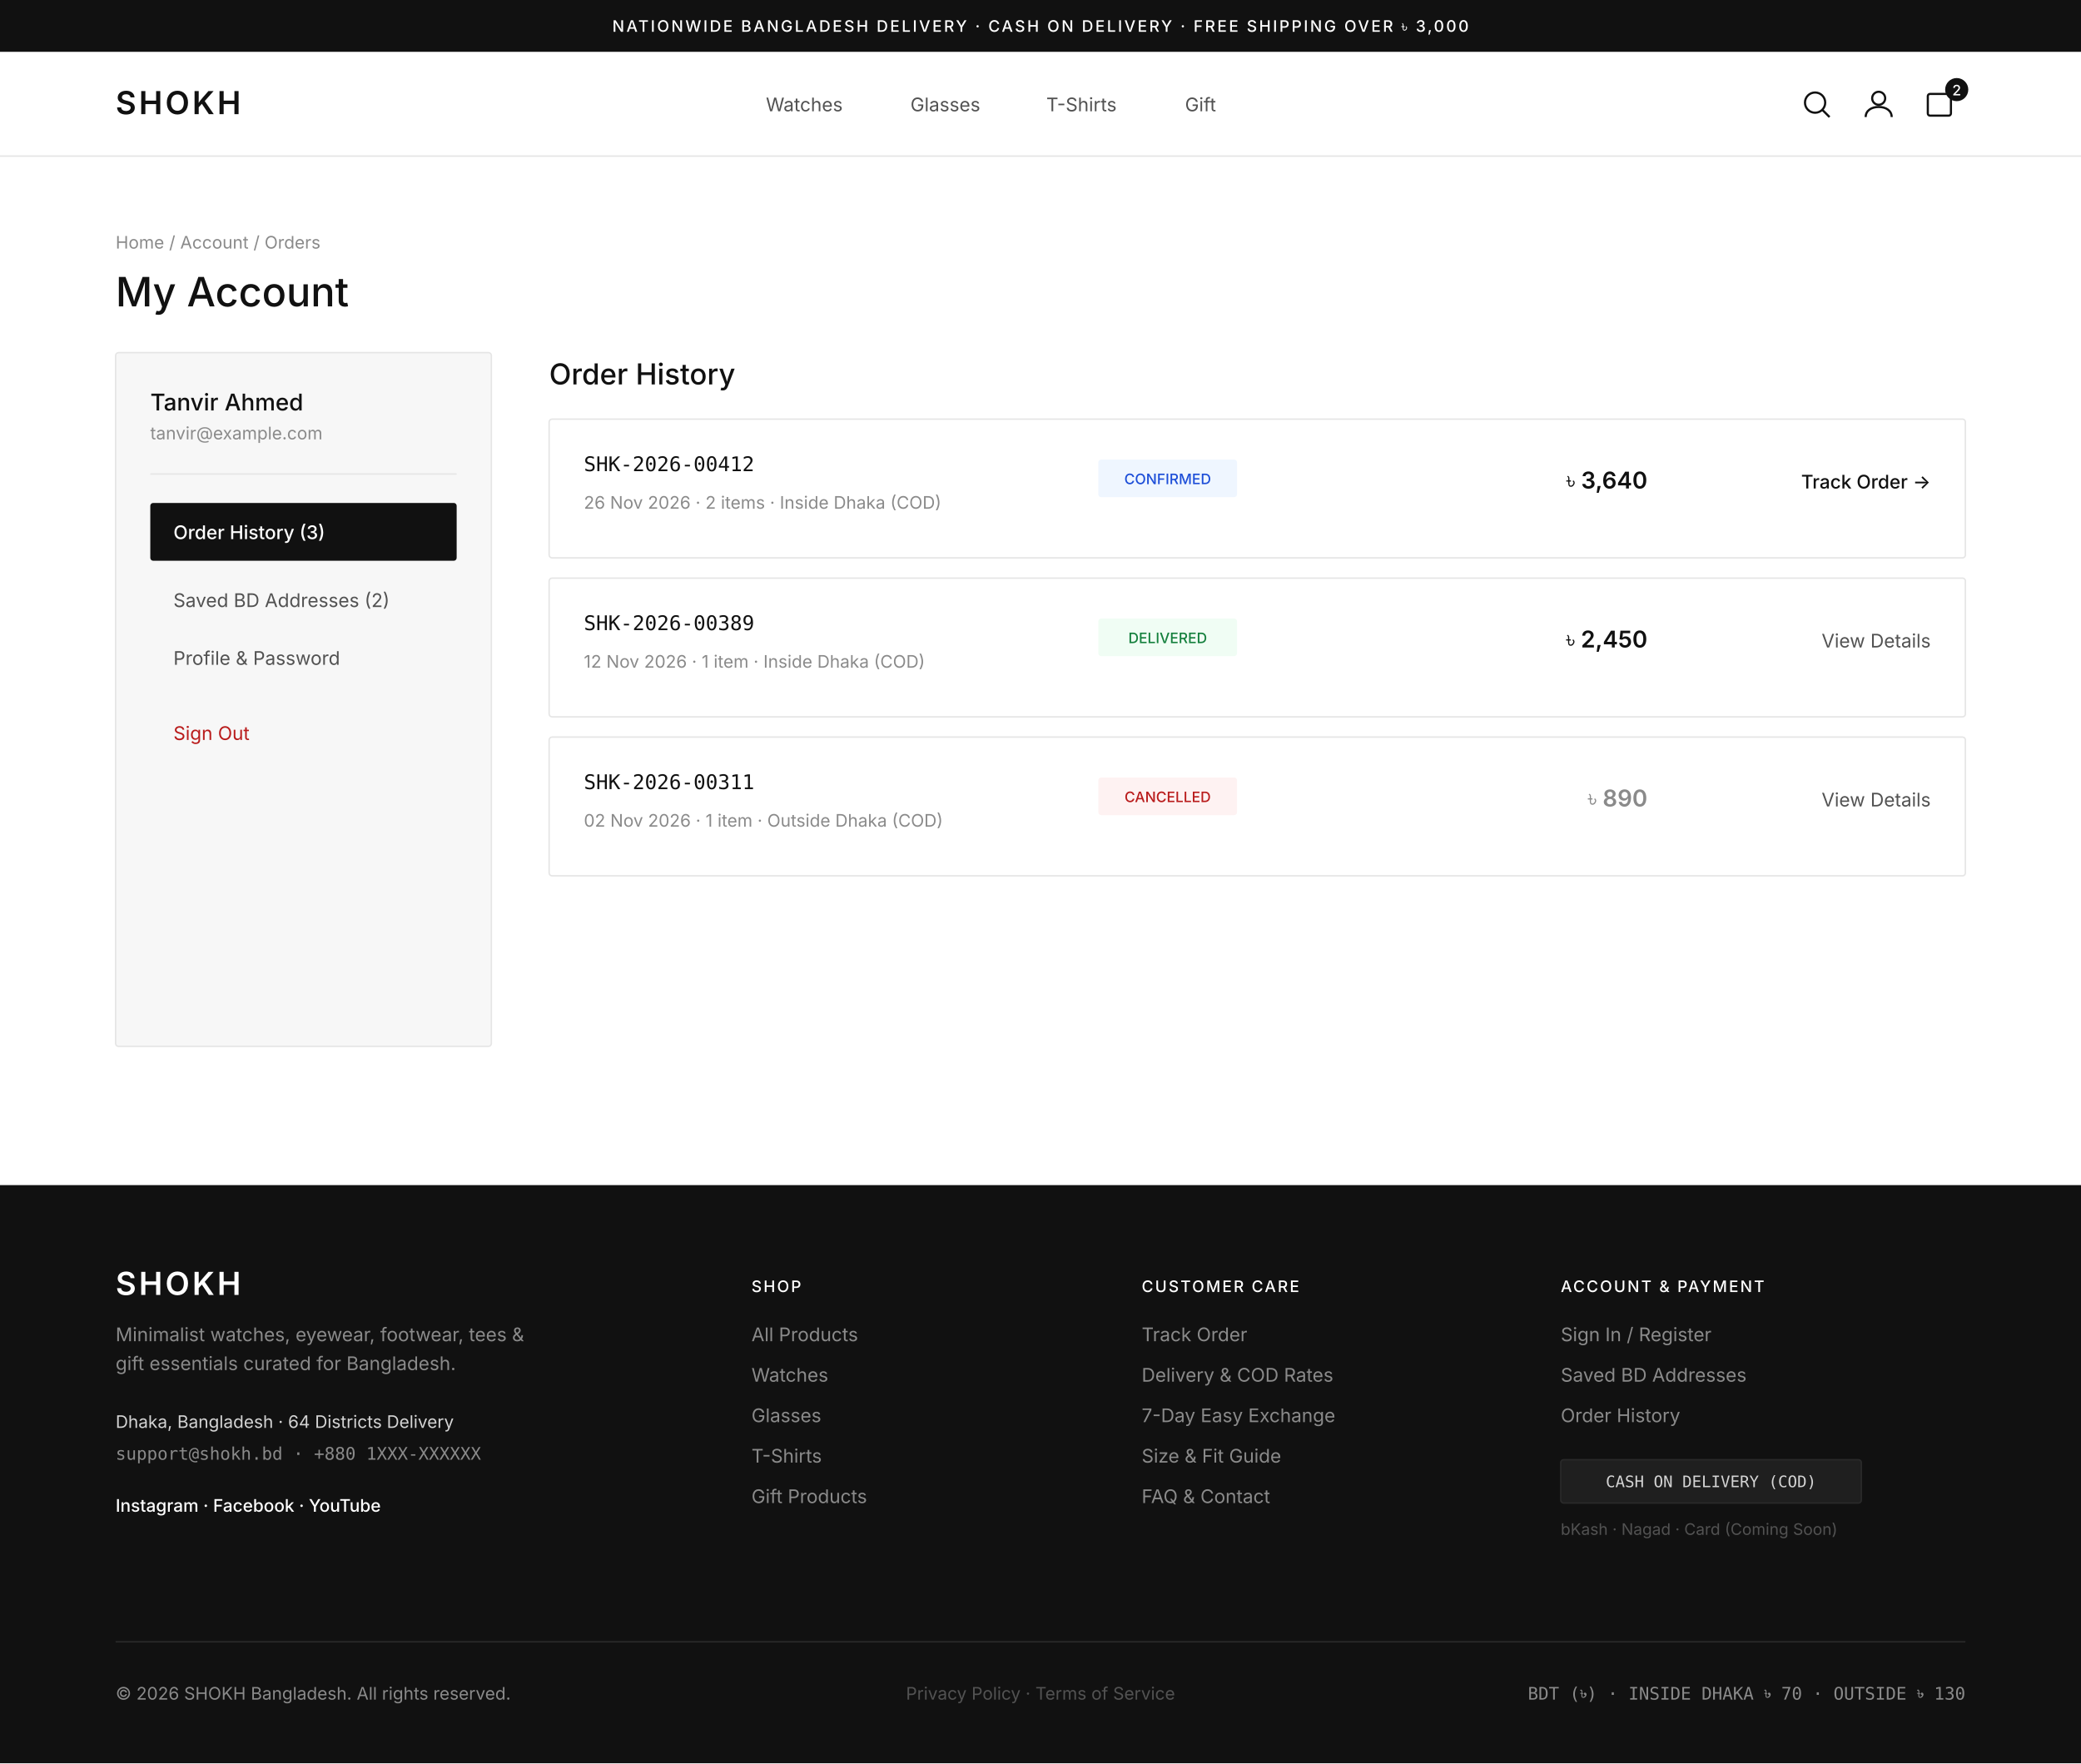
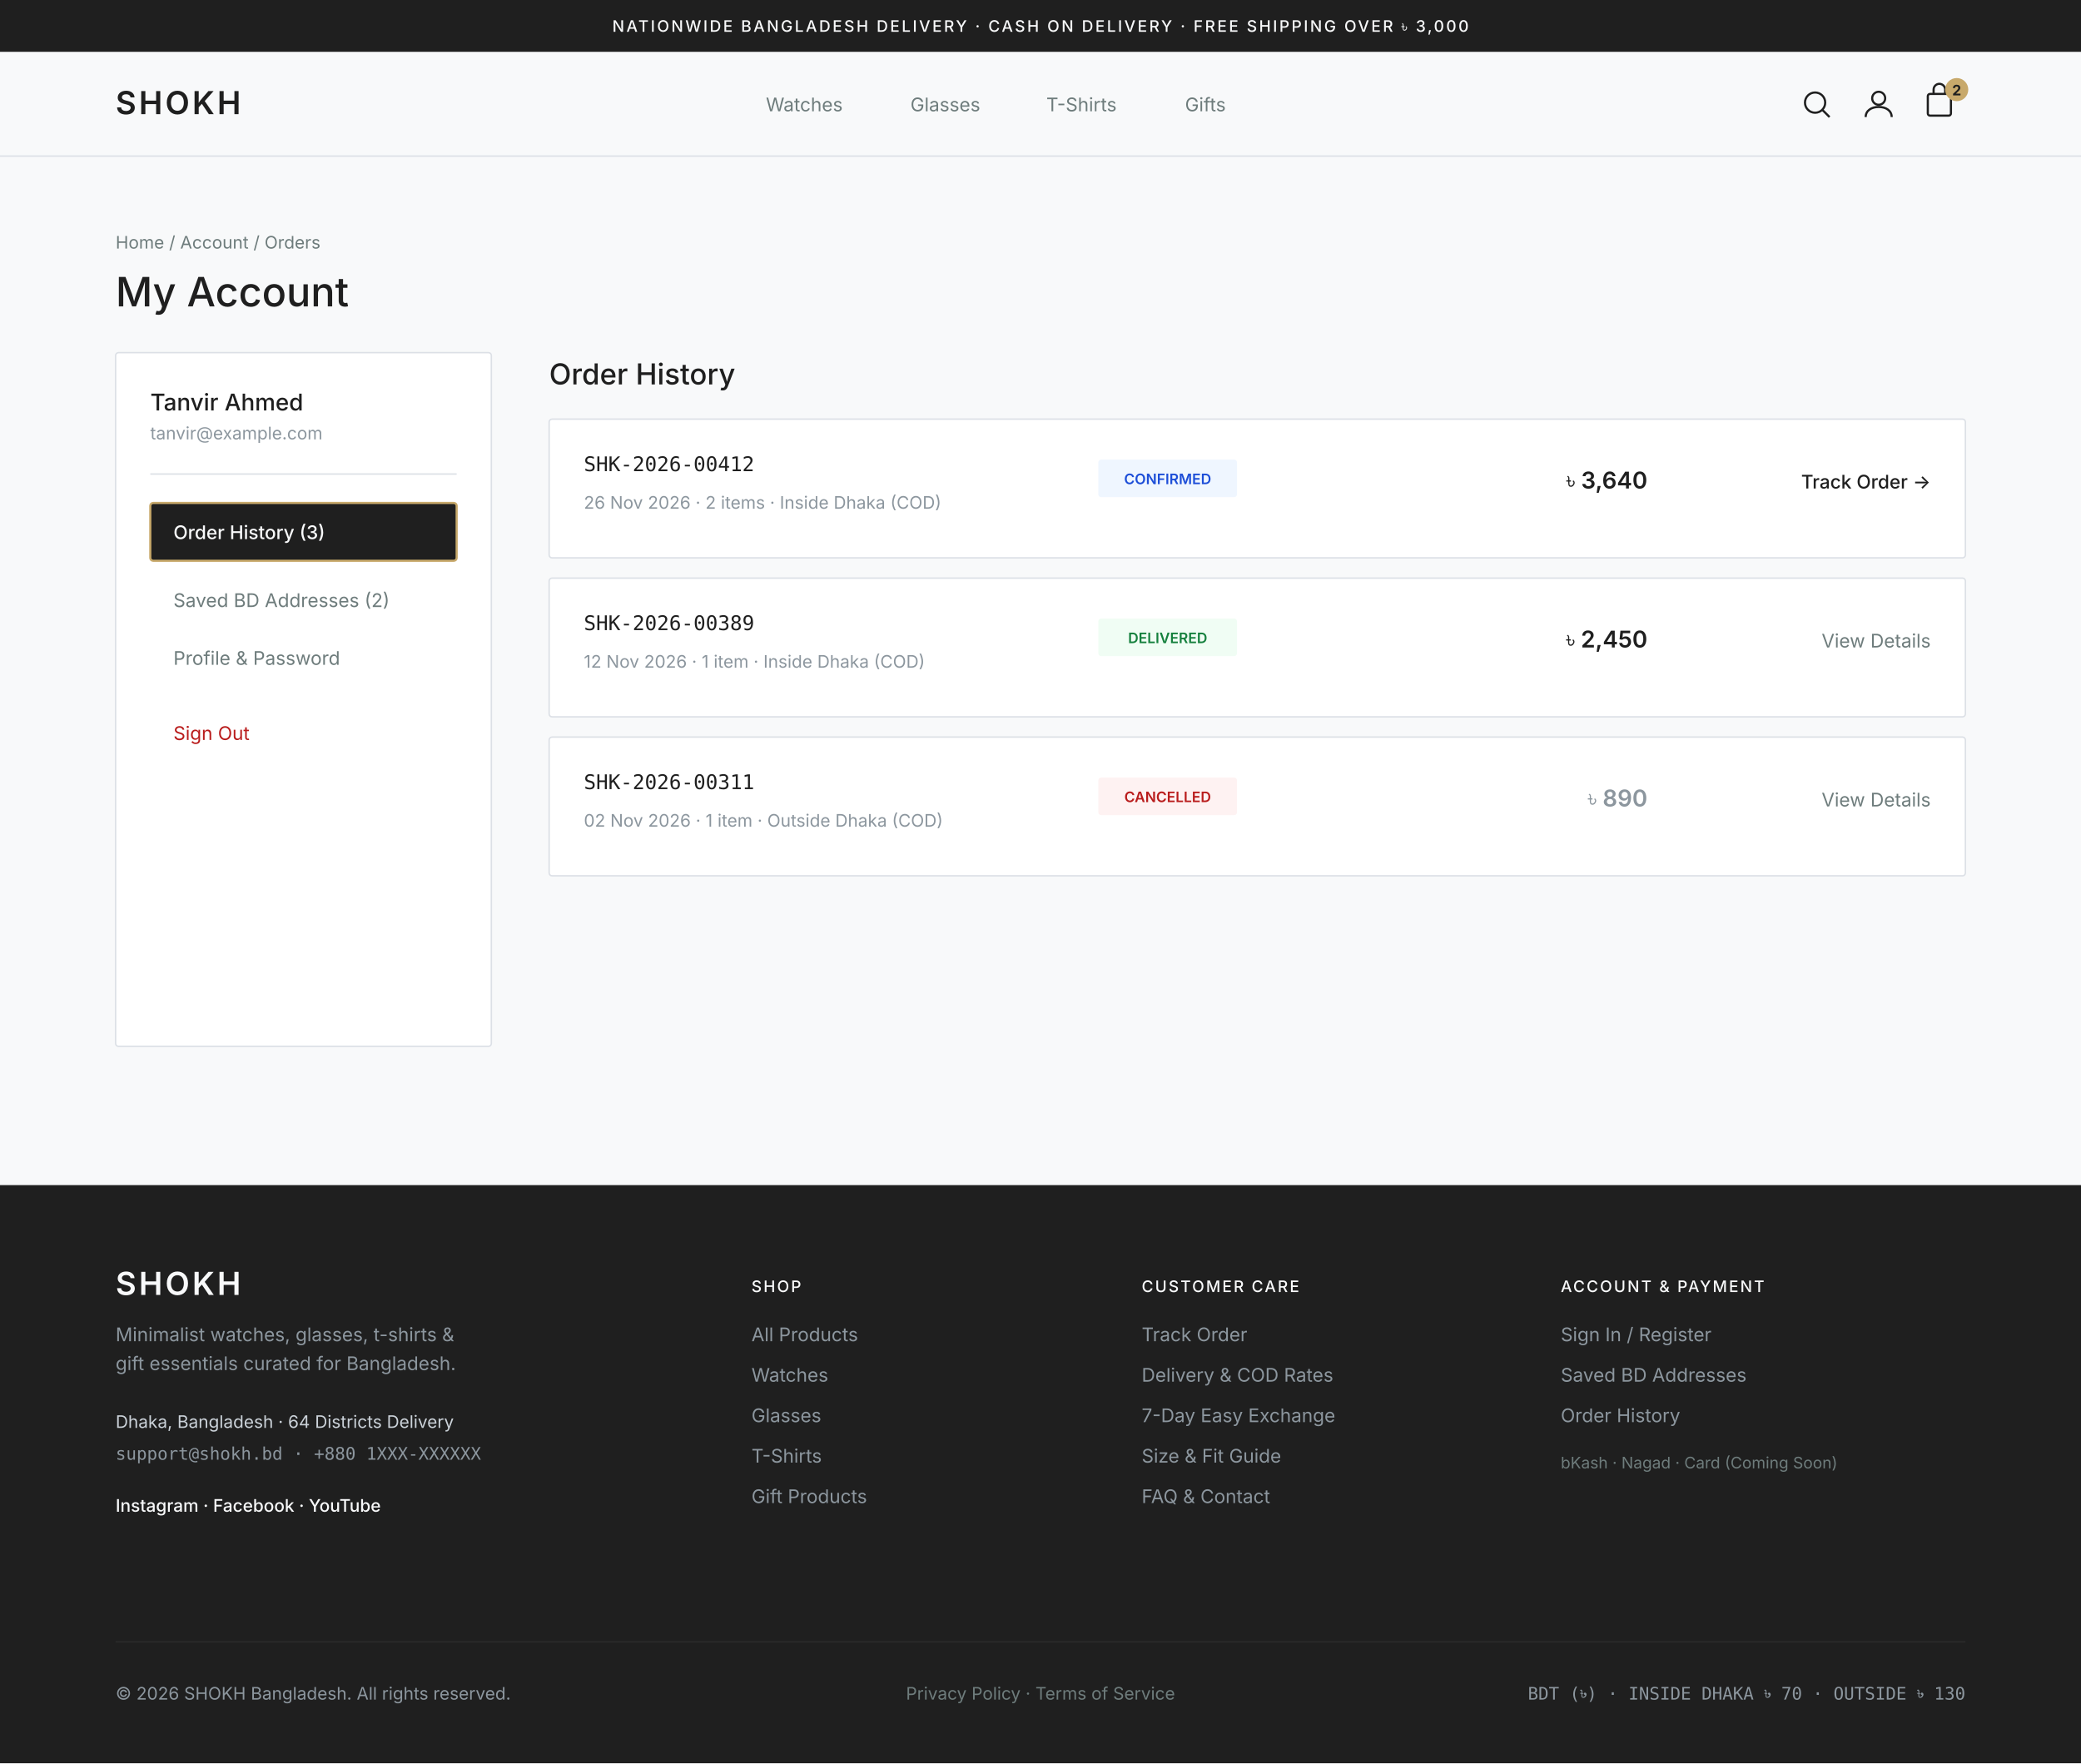
<svg xmlns="http://www.w3.org/2000/svg" width="1440" height="1220" viewBox="0 0 1440 1220" fill="none">
-   <rect id="Account-Orders-Desktop-BG" width="1440" height="1220" fill="#FFFFFF" />
+   <rect id="Account-Orders-Desktop-BG" width="1440" height="1220" fill="#F8F9FA" />
  <g id="01-Navbar">
-     <rect width="1440" height="36" fill="#111111" />
-     <text x="720" y="22" text-anchor="middle" fill="#FFFFFF" font-family="Inter, sans-serif" font-size="11" font-weight="500" letter-spacing="1.4">NATIONWIDE BANGLADESH DELIVERY  ·  CASH ON DELIVERY  ·  FREE SHIPPING OVER ৳ 3,000</text>
-     <rect y="36" width="1440" height="72" fill="#FFFFFF" />
-     <line x1="0" y1="108" x2="1440" y2="108" stroke="#E5E5E5" />
-     <text x="80" y="79" fill="#111111" font-family="Inter, sans-serif" font-size="22" font-weight="600" letter-spacing="1.8">SHOKH</text>
-     <text x="530" y="77" fill="#525252" font-family="Inter, sans-serif" font-size="13">Watches</text>
-     <text x="630" y="77" fill="#525252" font-family="Inter, sans-serif" font-size="13">Glasses</text>
-     <text x="724" y="77" fill="#525252" font-family="Inter, sans-serif" font-size="13">T-Shirts</text>
-     <text x="820" y="77" fill="#525252" font-family="Inter, sans-serif" font-size="13">Gift</text>
-     <circle cx="1256" cy="71" r="7" stroke="#111111" stroke-width="1.5" />
-     <line x1="1261" y1="76" x2="1266" y2="81" stroke="#111111" stroke-width="1.5" />
-     <circle cx="1300" cy="68" r="4.5" stroke="#111111" stroke-width="1.5" />
-     <path d="M1291 81C1291 76.5 1295 74 1300 74C1305 74 1309 76.5 1309 81" stroke="#111111" stroke-width="1.5" />
-     <rect x="1334" y="65" width="16" height="15" rx="1.5" stroke="#111111" stroke-width="1.5" />
-     <circle cx="1354" cy="62" r="8" fill="#111111" />
-     <text x="1354" y="66" text-anchor="middle" fill="#FFFFFF" font-family="Inter, sans-serif" font-size="10" font-weight="500">2</text>
+     <rect width="1440" height="36" fill="#1F1F1F" />
+     <text x="720" y="22" text-anchor="middle" fill="#F8F9FA" font-family="Inter, sans-serif" font-size="11" font-weight="500" letter-spacing="1.4">NATIONWIDE BANGLADESH DELIVERY  ·  CASH ON DELIVERY  ·  FREE SHIPPING OVER ৳ 3,000</text>
+     <rect y="36" width="1440" height="72" fill="#F8F9FA" />
+     <line x1="0" y1="108" x2="1440" y2="108" stroke="#DCE0E6" />
+     <text x="80" y="79" fill="#1F1F1F" font-family="Inter, sans-serif" font-size="22" font-weight="600" letter-spacing="1.8">SHOKH</text>
+     <text x="530" y="77" fill="#6E7C7C" font-family="Inter, sans-serif" font-size="13">Watches</text>
+     <text x="630" y="77" fill="#6E7C7C" font-family="Inter, sans-serif" font-size="13">Glasses</text>
+     <text x="724" y="77" fill="#6E7C7C" font-family="Inter, sans-serif" font-size="13">T-Shirts</text>
+     <text x="820" y="77" fill="#6E7C7C" font-family="Inter, sans-serif" font-size="13">Gifts</text>
+     <circle cx="1256" cy="71" r="7" stroke="#1F1F1F" stroke-width="1.5" />
+     <line x1="1261" y1="76" x2="1266" y2="81" stroke="#1F1F1F" stroke-width="1.5" />
+     <circle cx="1300" cy="68" r="4.5" stroke="#1F1F1F" stroke-width="1.5" />
+     <path d="M1291 81C1291 76.5 1295 74 1300 74C1305 74 1309 76.5 1309 81" stroke="#1F1F1F" stroke-width="1.5" />
+     <rect x="1334" y="65" width="16" height="15" rx="1.5" stroke="#1F1F1F" stroke-width="1.5" />
+     <path d="M1338 65V62C1338 59.8 1339.8 58 1342 58C1344.2 58 1346 59.8 1346 62V65" stroke="#1F1F1F" stroke-width="1.5" />
+     <circle cx="1354" cy="62" r="8" fill="#C8A96B" />
+     <text x="1354" y="66" text-anchor="middle" fill="#1F1F1F" font-family="Inter, sans-serif" font-size="10" font-weight="700">2</text>
  </g>
  <g id="02-Account-Orders" transform="translate(0, 148)">
-     <text x="80" y="24" fill="#8A8A8A" font-family="Inter, sans-serif" font-size="12">Home  /  Account  /  Orders</text>
-     <text x="80" y="64" fill="#111111" font-family="Inter, sans-serif" font-size="28" font-weight="500">My Account</text>
-     <rect x="80" y="96" width="260" height="480" rx="2" fill="#F7F7F7" stroke="#E5E5E5" />
-     <text x="104" y="136" fill="#111111" font-family="Inter, sans-serif" font-size="16" font-weight="500">Tanvir Ahmed</text>
-     <text x="104" y="156" fill="#8A8A8A" font-family="Inter, sans-serif" font-size="12">tanvir@example.com</text>
-     <line x1="104" y1="180" x2="316" y2="180" stroke="#E5E5E5" />
-     <rect x="104" y="200" width="212" height="40" rx="2" fill="#111111" />
-     <text x="120" y="225" fill="#FFFFFF" font-family="Inter, sans-serif" font-size="13" font-weight="500">Order History (3)</text>
-     <text x="120" y="272" fill="#525252" font-family="Inter, sans-serif" font-size="13">Saved BD Addresses (2)</text>
-     <text x="120" y="312" fill="#525252" font-family="Inter, sans-serif" font-size="13">Profile &amp; Password</text>
+     <text x="80" y="24" fill="#6E7C7C" font-family="Inter, sans-serif" font-size="12">Home  /  Account  /  Orders</text>
+     <text x="80" y="64" fill="#1F1F1F" font-family="Inter, sans-serif" font-size="28" font-weight="500">My Account</text>
+     <rect x="80" y="96" width="260" height="480" rx="2" fill="#FFFFFF" stroke="#DCE0E6" />
+     <text x="104" y="136" fill="#1F1F1F" font-family="Inter, sans-serif" font-size="16" font-weight="500">Tanvir Ahmed</text>
+     <text x="104" y="156" fill="#8C969E" font-family="Inter, sans-serif" font-size="12">tanvir@example.com</text>
+     <line x1="104" y1="180" x2="316" y2="180" stroke="#DCE0E6" />
+     <rect x="104" y="200" width="212" height="40" rx="2" fill="#1F1F1F" stroke="#C8A96B" stroke-width="1.5" />
+     <text x="120" y="225" fill="#F8F9FA" font-family="Inter, sans-serif" font-size="13" font-weight="500">Order History (3)</text>
+     <text x="120" y="272" fill="#6E7C7C" font-family="Inter, sans-serif" font-size="13">Saved BD Addresses (2)</text>
+     <text x="120" y="312" fill="#6E7C7C" font-family="Inter, sans-serif" font-size="13">Profile &amp; Password</text>
    <text x="120" y="364" fill="#B91C1C" font-family="Inter, sans-serif" font-size="13">Sign Out</text>
-     <text x="380" y="118" fill="#111111" font-family="Inter, sans-serif" font-size="20" font-weight="500">Order History</text>
-     <rect x="380" y="142" width="980" height="96" rx="2" fill="#FFFFFF" stroke="#E5E5E5" />
-     <text x="404" y="178" fill="#111111" font-family="JetBrains Mono, monospace" font-size="14" font-weight="500">SHK-2026-00412</text>
-     <text x="404" y="204" fill="#8A8A8A" font-family="Inter, sans-serif" font-size="12">26 Nov 2026 · 2 items · Inside Dhaka (COD)</text>
+     <text x="380" y="118" fill="#1F1F1F" font-family="Inter, sans-serif" font-size="20" font-weight="500">Order History</text>
+     <rect x="380" y="142" width="980" height="96" rx="2" fill="#FFFFFF" stroke="#DCE0E6" />
+     <text x="404" y="178" fill="#1F1F1F" font-family="JetBrains Mono, monospace" font-size="14" font-weight="500">SHK-2026-00412</text>
+     <text x="404" y="204" fill="#8C969E" font-family="Inter, sans-serif" font-size="12">26 Nov 2026 · 2 items · Inside Dhaka (COD)</text>
    <rect x="760" y="170" width="96" height="26" rx="2" fill="#EFF6FF" />
-     <text x="808" y="187" text-anchor="middle" fill="#1D4ED8" font-family="Inter, sans-serif" font-size="10" font-weight="500">CONFIRMED</text>
-     <text x="1140" y="190" text-anchor="end" fill="#111111" font-family="Inter, sans-serif" font-size="16" font-weight="600">৳ 3,640</text>
-     <text x="1336" y="190" text-anchor="end" fill="#111111" font-family="Inter, sans-serif" font-size="13" font-weight="500">Track Order →</text>
-     <rect x="380" y="252" width="980" height="96" rx="2" fill="#FFFFFF" stroke="#E5E5E5" />
-     <text x="404" y="288" fill="#111111" font-family="JetBrains Mono, monospace" font-size="14" font-weight="500">SHK-2026-00389</text>
-     <text x="404" y="314" fill="#8A8A8A" font-family="Inter, sans-serif" font-size="12">12 Nov 2026 · 1 item · Inside Dhaka (COD)</text>
+     <text x="808" y="187" text-anchor="middle" fill="#1D4ED8" font-family="Inter, sans-serif" font-size="10" font-weight="600">CONFIRMED</text>
+     <text x="1140" y="190" text-anchor="end" fill="#1F1F1F" font-family="Inter, sans-serif" font-size="16" font-weight="600">৳ 3,640</text>
+     <text x="1336" y="190" text-anchor="end" fill="#1F1F1F" font-family="Inter, sans-serif" font-size="13" font-weight="500">Track Order →</text>
+     <rect x="380" y="252" width="980" height="96" rx="2" fill="#FFFFFF" stroke="#DCE0E6" />
+     <text x="404" y="288" fill="#1F1F1F" font-family="JetBrains Mono, monospace" font-size="14" font-weight="500">SHK-2026-00389</text>
+     <text x="404" y="314" fill="#8C969E" font-family="Inter, sans-serif" font-size="12">12 Nov 2026 · 1 item · Inside Dhaka (COD)</text>
    <rect x="760" y="280" width="96" height="26" rx="2" fill="#F0FDF4" />
-     <text x="808" y="297" text-anchor="middle" fill="#15803D" font-family="Inter, sans-serif" font-size="10" font-weight="500">DELIVERED</text>
-     <text x="1140" y="300" text-anchor="end" fill="#111111" font-family="Inter, sans-serif" font-size="16" font-weight="600">৳ 2,450</text>
-     <text x="1336" y="300" text-anchor="end" fill="#525252" font-family="Inter, sans-serif" font-size="13">View Details</text>
-     <rect x="380" y="362" width="980" height="96" rx="2" fill="#FFFFFF" stroke="#E5E5E5" />
-     <text x="404" y="398" fill="#111111" font-family="JetBrains Mono, monospace" font-size="14" font-weight="500">SHK-2026-00311</text>
-     <text x="404" y="424" fill="#8A8A8A" font-family="Inter, sans-serif" font-size="12">02 Nov 2026 · 1 item · Outside Dhaka (COD)</text>
+     <text x="808" y="297" text-anchor="middle" fill="#15803D" font-family="Inter, sans-serif" font-size="10" font-weight="600">DELIVERED</text>
+     <text x="1140" y="300" text-anchor="end" fill="#1F1F1F" font-family="Inter, sans-serif" font-size="16" font-weight="600">৳ 2,450</text>
+     <text x="1336" y="300" text-anchor="end" fill="#6E7C7C" font-family="Inter, sans-serif" font-size="13">View Details</text>
+     <rect x="380" y="362" width="980" height="96" rx="2" fill="#FFFFFF" stroke="#DCE0E6" />
+     <text x="404" y="398" fill="#1F1F1F" font-family="JetBrains Mono, monospace" font-size="14" font-weight="500">SHK-2026-00311</text>
+     <text x="404" y="424" fill="#8C969E" font-family="Inter, sans-serif" font-size="12">02 Nov 2026 · 1 item · Outside Dhaka (COD)</text>
    <rect x="760" y="390" width="96" height="26" rx="2" fill="#FEF2F2" />
-     <text x="808" y="407" text-anchor="middle" fill="#B91C1C" font-family="Inter, sans-serif" font-size="10" font-weight="500">CANCELLED</text>
-     <text x="1140" y="410" text-anchor="end" fill="#8A8A8A" font-family="Inter, sans-serif" font-size="16" font-weight="600">৳ 890</text>
-     <text x="1336" y="410" text-anchor="end" fill="#525252" font-family="Inter, sans-serif" font-size="13">View Details</text>
+     <text x="808" y="407" text-anchor="middle" fill="#B91C1C" font-family="Inter, sans-serif" font-size="10" font-weight="600">CANCELLED</text>
+     <text x="1140" y="410" text-anchor="end" fill="#8C969E" font-family="Inter, sans-serif" font-size="16" font-weight="600">৳ 890</text>
+     <text x="1336" y="410" text-anchor="end" fill="#6E7C7C" font-family="Inter, sans-serif" font-size="13">View Details</text>
  </g>
  <g id="03-Footer" transform="translate(0, 820)">
-     <rect width="1440" height="400" fill="#111111" />
-     <text x="80" y="76" fill="#FFFFFF" font-family="Inter, sans-serif" font-size="22" font-weight="600" letter-spacing="1.8">SHOKH</text>
-     <text x="80" y="108" fill="#8A8A8A" font-family="Inter, sans-serif" font-size="13">Minimalist watches, eyewear, footwear, tees &amp;</text>
-     <text x="80" y="128" fill="#8A8A8A" font-family="Inter, sans-serif" font-size="13">gift essentials curated for Bangladesh.</text>
-     <text x="80" y="168" fill="#D4D4D4" font-family="Inter, sans-serif" font-size="12">Dhaka, Bangladesh · 64 Districts Delivery</text>
-     <text x="80" y="190" fill="#8A8A8A" font-family="JetBrains Mono, monospace" font-size="12">support@shokh.bd  ·  +880 1XXX-XXXXXX</text>
-     <text x="80" y="226" fill="#FFFFFF" font-family="Inter, sans-serif" font-size="12" font-weight="500">Instagram   ·   Facebook   ·   YouTube</text>
-     <text x="520" y="74" fill="#FFFFFF" font-family="Inter, sans-serif" font-size="11" font-weight="500" letter-spacing="1.2">SHOP</text>
-     <text x="520" y="108" fill="#8A8A8A" font-family="Inter, sans-serif" font-size="13">All Products</text>
-     <text x="520" y="136" fill="#8A8A8A" font-family="Inter, sans-serif" font-size="13">Watches</text>
-     <text x="520" y="164" fill="#8A8A8A" font-family="Inter, sans-serif" font-size="13">Glasses</text>
-     <text x="520" y="192" fill="#8A8A8A" font-family="Inter, sans-serif" font-size="13">T-Shirts</text>
-     <text x="520" y="220" fill="#8A8A8A" font-family="Inter, sans-serif" font-size="13">Gift Products</text>
-     <text x="790" y="74" fill="#FFFFFF" font-family="Inter, sans-serif" font-size="11" font-weight="500" letter-spacing="1.2">CUSTOMER CARE</text>
-     <text x="790" y="108" fill="#8A8A8A" font-family="Inter, sans-serif" font-size="13">Track Order</text>
-     <text x="790" y="136" fill="#8A8A8A" font-family="Inter, sans-serif" font-size="13">Delivery &amp; COD Rates</text>
-     <text x="790" y="164" fill="#8A8A8A" font-family="Inter, sans-serif" font-size="13">7-Day Easy Exchange</text>
-     <text x="790" y="192" fill="#8A8A8A" font-family="Inter, sans-serif" font-size="13">Size &amp; Fit Guide</text>
-     <text x="790" y="220" fill="#8A8A8A" font-family="Inter, sans-serif" font-size="13">FAQ &amp; Contact</text>
-     <text x="1080" y="74" fill="#FFFFFF" font-family="Inter, sans-serif" font-size="11" font-weight="500" letter-spacing="1.2">ACCOUNT &amp; PAYMENT</text>
-     <text x="1080" y="108" fill="#8A8A8A" font-family="Inter, sans-serif" font-size="13">Sign In / Register</text>
-     <text x="1080" y="136" fill="#8A8A8A" font-family="Inter, sans-serif" font-size="13">Saved BD Addresses</text>
-     <text x="1080" y="164" fill="#8A8A8A" font-family="Inter, sans-serif" font-size="13">Order History</text>
-     <rect x="1080" y="190" width="208" height="30" rx="2" fill="#1F1F1F" stroke="#2A2A2A" />
-     <text x="1184" y="209" text-anchor="middle" fill="#D4D4D4" font-family="JetBrains Mono, monospace" font-size="11">CASH ON DELIVERY (COD)</text>
-     <text x="1080" y="242" fill="#525252" font-family="Inter, sans-serif" font-size="11">bKash · Nagad · Card (Coming Soon)</text>
+     <rect width="1440" height="400" fill="#1F1F1F" />
+     <text x="80" y="76" fill="#F8F9FA" font-family="Inter, sans-serif" font-size="22" font-weight="600" letter-spacing="1.8">SHOKH</text>
+     <text x="80" y="108" fill="#8C969E" font-family="Inter, sans-serif" font-size="13">Minimalist watches, glasses, t-shirts &amp;</text>
+     <text x="80" y="128" fill="#8C969E" font-family="Inter, sans-serif" font-size="13">gift essentials curated for Bangladesh.</text>
+     <text x="80" y="168" fill="#CBD2D9" font-family="Inter, sans-serif" font-size="12">Dhaka, Bangladesh · 64 Districts Delivery</text>
+     <text x="80" y="190" fill="#8C969E" font-family="JetBrains Mono, monospace" font-size="12">support@shokh.bd  ·  +880 1XXX-XXXXXX</text>
+     <text x="80" y="226" fill="#F8F9FA" font-family="Inter, sans-serif" font-size="12" font-weight="500">Instagram   ·   Facebook   ·   YouTube</text>
+     <text x="520" y="74" fill="#F8F9FA" font-family="Inter, sans-serif" font-size="11" font-weight="500" letter-spacing="1.2">SHOP</text>
+     <text x="520" y="108" fill="#8C969E" font-family="Inter, sans-serif" font-size="13">All Products</text>
+     <text x="520" y="136" fill="#8C969E" font-family="Inter, sans-serif" font-size="13">Watches</text>
+     <text x="520" y="164" fill="#8C969E" font-family="Inter, sans-serif" font-size="13">Glasses</text>
+     <text x="520" y="192" fill="#8C969E" font-family="Inter, sans-serif" font-size="13">T-Shirts</text>
+     <text x="520" y="220" fill="#8C969E" font-family="Inter, sans-serif" font-size="13">Gift Products</text>
+     <text x="790" y="74" fill="#F8F9FA" font-family="Inter, sans-serif" font-size="11" font-weight="500" letter-spacing="1.2">CUSTOMER CARE</text>
+     <text x="790" y="108" fill="#8C969E" font-family="Inter, sans-serif" font-size="13">Track Order</text>
+     <text x="790" y="136" fill="#8C969E" font-family="Inter, sans-serif" font-size="13">Delivery &amp; COD Rates</text>
+     <text x="790" y="164" fill="#8C969E" font-family="Inter, sans-serif" font-size="13">7-Day Easy Exchange</text>
+     <text x="790" y="192" fill="#8C969E" font-family="Inter, sans-serif" font-size="13">Size &amp; Fit Guide</text>
+     <text x="790" y="220" fill="#8C969E" font-family="Inter, sans-serif" font-size="13">FAQ &amp; Contact</text>
+     <text x="1080" y="74" fill="#F8F9FA" font-family="Inter, sans-serif" font-size="11" font-weight="500" letter-spacing="1.2">ACCOUNT &amp; PAYMENT</text>
+     <text x="1080" y="108" fill="#8C969E" font-family="Inter, sans-serif" font-size="13">Sign In / Register</text>
+     <text x="1080" y="136" fill="#8C969E" font-family="Inter, sans-serif" font-size="13">Saved BD Addresses</text>
+     <text x="1080" y="164" fill="#8C969E" font-family="Inter, sans-serif" font-size="13">Order History</text>
+     <text x="1080" y="196" fill="#6E7C7C" font-family="Inter, sans-serif" font-size="11">bKash · Nagad · Card (Coming Soon)</text>
    <line x1="80" y1="316" x2="1360" y2="316" stroke="#2A2A2A" />
-     <text x="80" y="356" fill="#8A8A8A" font-family="Inter, sans-serif" font-size="12">© 2026 SHOKH Bangladesh. All rights reserved.</text>
-     <text x="720" y="356" text-anchor="middle" fill="#525252" font-family="Inter, sans-serif" font-size="12">Privacy Policy  ·  Terms of Service</text>
-     <text x="1360" y="356" text-anchor="end" fill="#8A8A8A" font-family="JetBrains Mono, monospace" font-size="12">BDT (৳) · INSIDE DHAKA ৳ 70 · OUTSIDE ৳ 130</text>
+     <text x="80" y="356" fill="#8C969E" font-family="Inter, sans-serif" font-size="12">© 2026 SHOKH Bangladesh. All rights reserved.</text>
+     <text x="720" y="356" text-anchor="middle" fill="#6E7C7C" font-family="Inter, sans-serif" font-size="12">Privacy Policy  ·  Terms of Service</text>
+     <text x="1360" y="356" text-anchor="end" fill="#8C969E" font-family="JetBrains Mono, monospace" font-size="12">BDT (৳) · INSIDE DHAKA ৳ 70 · OUTSIDE ৳ 130</text>
  </g>
</svg>
